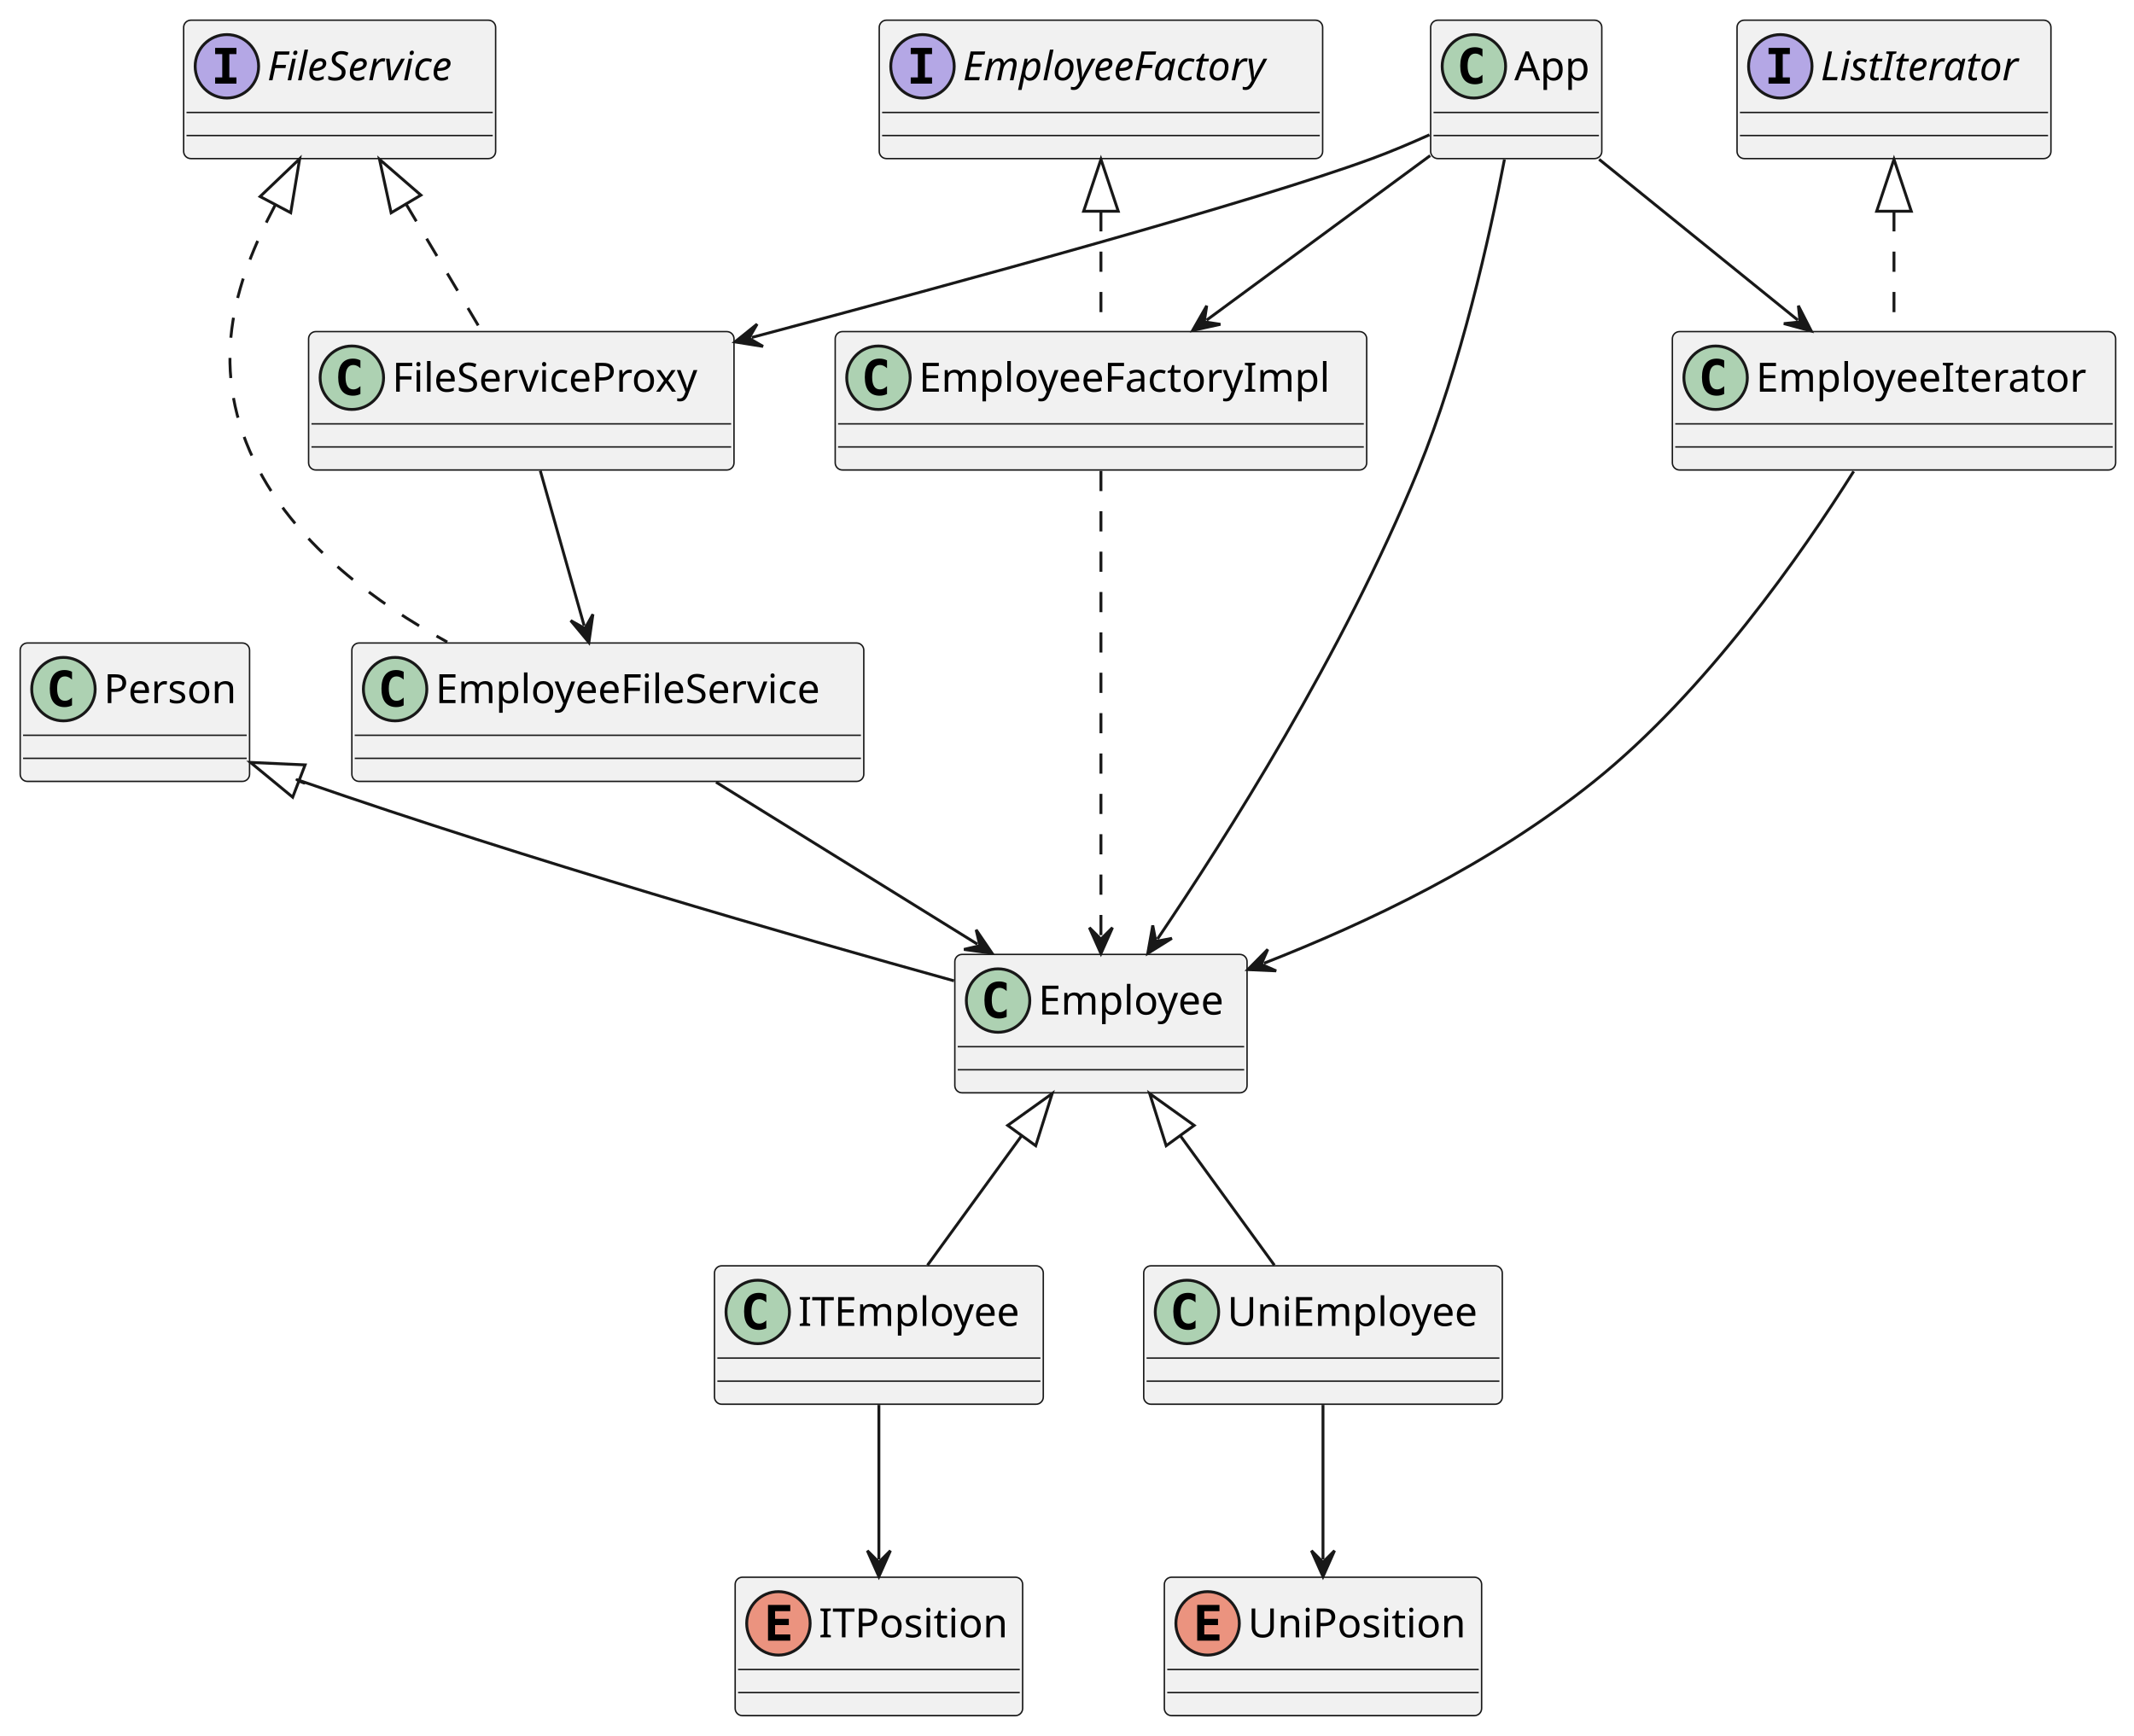
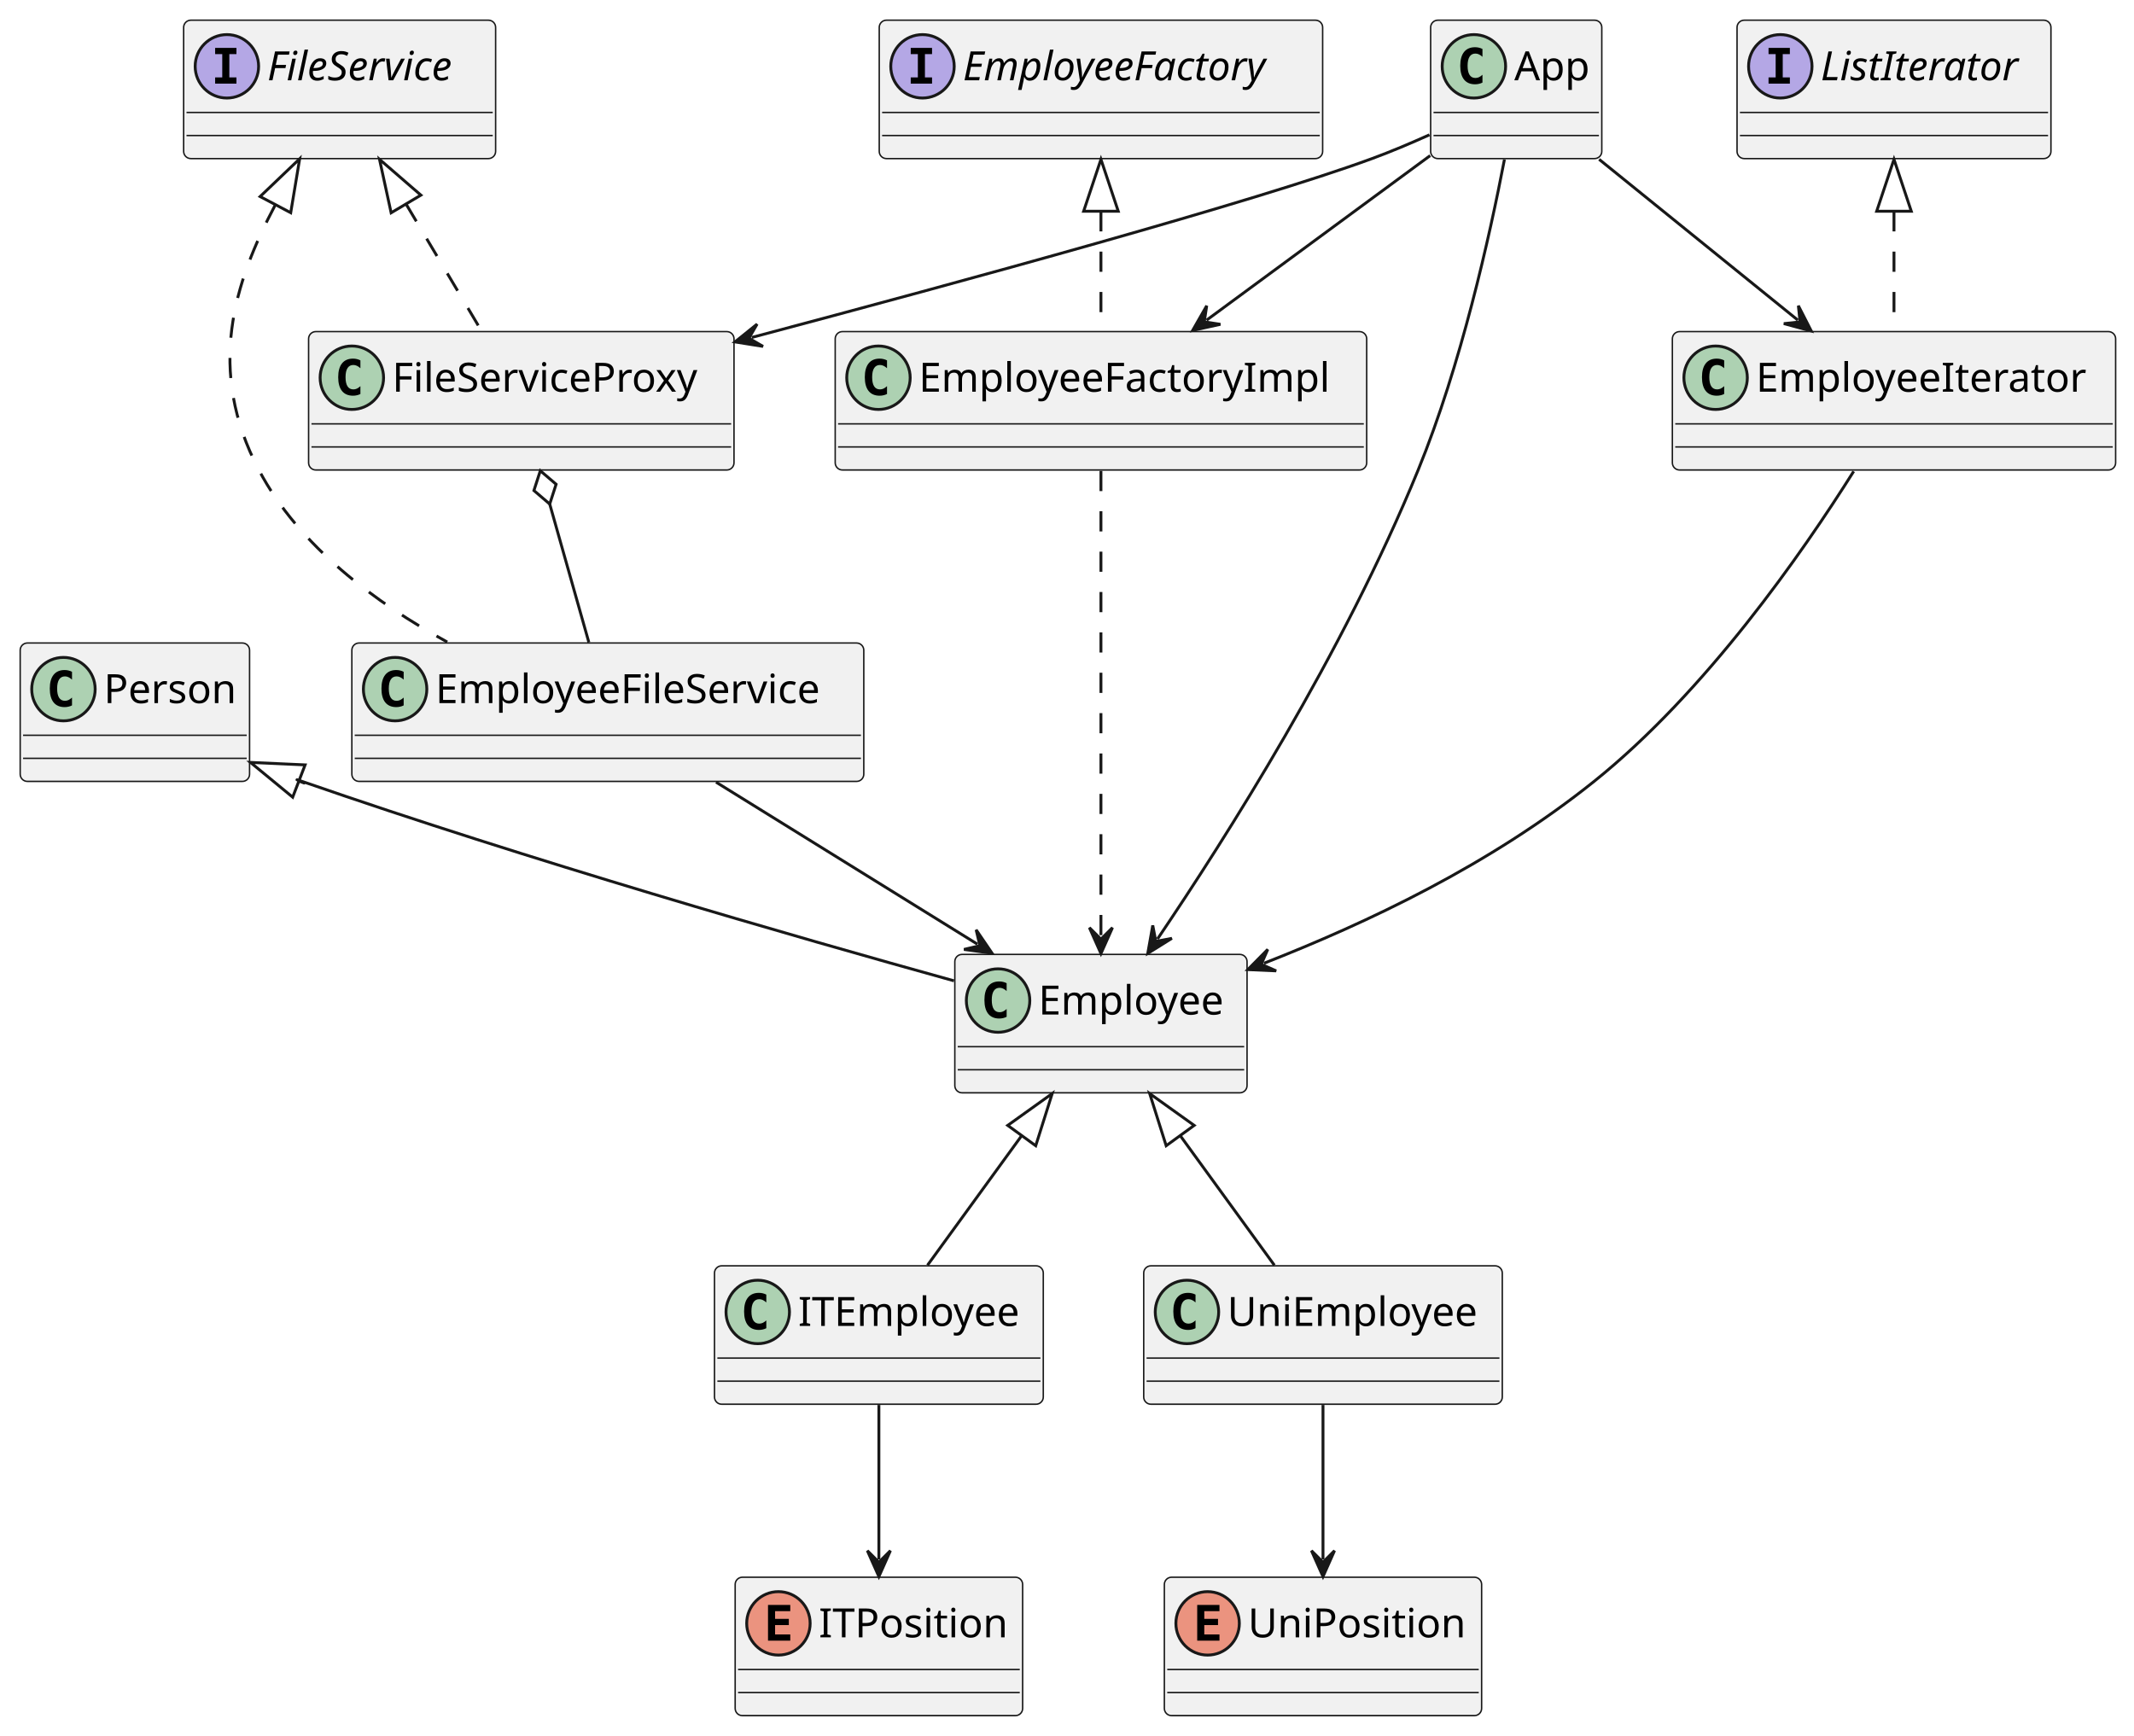
<svg xmlns="http://www.w3.org/2000/svg" contentStyleType="text/css" data-diagram-type="CLASS" height="602px" preserveAspectRatio="none" style="width:740px;height:602px;background:#FFFFFF;" version="1.1" viewBox="0 0 740 602" width="740px" zoomAndPan="magnify">
  <defs />
  <g>
    <g class="entity" data-entity="Person" data-source-line="2" data-uid="ent0002" id="entity_Person">
      <rect fill="#F1F1F1" height="48" rx="2.5" ry="2.5" style="stroke:#181818;stroke-width:0.5;" width="79.544" x="7" y="223" />
      <ellipse cx="22" cy="239" fill="#ADD1B2" rx="11" ry="11" style="stroke:#181818;stroke-width:1;" />
      <path d="M24.969,244.641 Q24.391,244.938 23.75,245.078 Q23.109,245.234 22.406,245.234 Q19.906,245.234 18.578,243.594 Q17.266,241.938 17.266,238.812 Q17.266,235.688 18.578,234.031 Q19.906,232.375 22.406,232.375 Q23.109,232.375 23.75,232.531 Q24.406,232.688 24.969,232.984 L24.969,235.703 Q24.344,235.125 23.75,234.859 Q23.156,234.578 22.531,234.578 Q21.188,234.578 20.5,235.656 Q19.812,236.719 19.812,238.812 Q19.812,240.906 20.5,241.984 Q21.188,243.047 22.531,243.047 Q23.156,243.047 23.75,242.781 Q24.344,242.5 24.969,241.922 L24.969,244.641 Z " fill="#000000" />
      <text fill="#000000" font-family="sans-serif" font-size="14" lengthAdjust="spacing" textLength="47.544" x="36" y="243.847">Person</text>
      <line style="stroke:#181818;stroke-width:0.5;" x1="8" x2="85.544" y1="255" y2="255" />
      <line style="stroke:#181818;stroke-width:0.5;" x1="8" x2="85.544" y1="263" y2="263" />
    </g>
    <g class="entity" data-entity="Employee" data-source-line="3" data-uid="ent0003" id="entity_Employee">
      <rect fill="#F1F1F1" height="48" rx="2.5" ry="2.5" style="stroke:#181818;stroke-width:0.5;" width="101.337" x="331.1" y="331" />
      <ellipse cx="346.1" cy="347" fill="#ADD1B2" rx="11" ry="11" style="stroke:#181818;stroke-width:1;" />
      <path d="M349.069,352.641 Q348.491,352.938 347.85,353.078 Q347.209,353.234 346.506,353.234 Q344.006,353.234 342.678,351.594 Q341.366,349.938 341.366,346.812 Q341.366,343.688 342.678,342.031 Q344.006,340.375 346.506,340.375 Q347.209,340.375 347.85,340.531 Q348.506,340.688 349.069,340.984 L349.069,343.703 Q348.444,343.125 347.85,342.859 Q347.256,342.578 346.631,342.578 Q345.288,342.578 344.6,343.656 Q343.913,344.719 343.913,346.812 Q343.913,348.906 344.6,349.984 Q345.288,351.047 346.631,351.047 Q347.256,351.047 347.85,350.781 Q348.444,350.5 349.069,349.922 L349.069,352.641 Z " fill="#000000" />
      <text fill="#000000" font-family="sans-serif" font-size="14" lengthAdjust="spacing" textLength="69.337" x="360.1" y="351.847">Employee</text>
      <line style="stroke:#181818;stroke-width:0.5;" x1="332.1" x2="431.437" y1="363" y2="363" />
      <line style="stroke:#181818;stroke-width:0.5;" x1="332.1" x2="431.437" y1="371" y2="371" />
    </g>
    <g class="entity" data-entity="ITEmployee" data-source-line="4" data-uid="ent0004" id="entity_ITEmployee">
      <rect fill="#F1F1F1" height="48" rx="2.5" ry="2.5" style="stroke:#181818;stroke-width:0.5;" width="114.018" x="247.76" y="439" />
      <ellipse cx="262.76" cy="455" fill="#ADD1B2" rx="11" ry="11" style="stroke:#181818;stroke-width:1;" />
      <path d="M265.729,460.641 Q265.151,460.938 264.51,461.078 Q263.869,461.234 263.166,461.234 Q260.666,461.234 259.338,459.594 Q258.026,457.938 258.026,454.812 Q258.026,451.688 259.338,450.031 Q260.666,448.375 263.166,448.375 Q263.869,448.375 264.51,448.531 Q265.166,448.688 265.729,448.984 L265.729,451.703 Q265.104,451.125 264.51,450.859 Q263.916,450.578 263.291,450.578 Q261.947,450.578 261.26,451.656 Q260.572,452.719 260.572,454.812 Q260.572,456.906 261.26,457.984 Q261.947,459.047 263.291,459.047 Q263.916,459.047 264.51,458.781 Q265.104,458.5 265.729,457.922 L265.729,460.641 Z " fill="#000000" />
      <text fill="#000000" font-family="sans-serif" font-size="14" lengthAdjust="spacing" textLength="82.018" x="276.76" y="459.847">ITEmployee</text>
      <line style="stroke:#181818;stroke-width:0.5;" x1="248.76" x2="360.778" y1="471" y2="471" />
      <line style="stroke:#181818;stroke-width:0.5;" x1="248.76" x2="360.778" y1="479" y2="479" />
    </g>
    <g class="entity" data-entity="UniEmployee" data-source-line="5" data-uid="ent0005" id="entity_UniEmployee">
      <rect fill="#F1F1F1" height="48" rx="2.5" ry="2.5" style="stroke:#181818;stroke-width:0.5;" width="124.347" x="396.6" y="439" />
      <ellipse cx="411.6" cy="455" fill="#ADD1B2" rx="11" ry="11" style="stroke:#181818;stroke-width:1;" />
      <path d="M414.569,460.641 Q413.991,460.938 413.35,461.078 Q412.709,461.234 412.006,461.234 Q409.506,461.234 408.178,459.594 Q406.866,457.938 406.866,454.812 Q406.866,451.688 408.178,450.031 Q409.506,448.375 412.006,448.375 Q412.709,448.375 413.35,448.531 Q414.006,448.688 414.569,448.984 L414.569,451.703 Q413.944,451.125 413.35,450.859 Q412.756,450.578 412.131,450.578 Q410.788,450.578 410.1,451.656 Q409.413,452.719 409.413,454.812 Q409.413,456.906 410.1,457.984 Q410.788,459.047 412.131,459.047 Q412.756,459.047 413.35,458.781 Q413.944,458.5 414.569,457.922 L414.569,460.641 Z " fill="#000000" />
      <text fill="#000000" font-family="sans-serif" font-size="14" lengthAdjust="spacing" textLength="92.347" x="425.6" y="459.847">UniEmployee</text>
      <line style="stroke:#181818;stroke-width:0.5;" x1="397.6" x2="519.947" y1="471" y2="471" />
      <line style="stroke:#181818;stroke-width:0.5;" x1="397.6" x2="519.947" y1="479" y2="479" />
    </g>
    <g class="entity" data-entity="ITPosition" data-source-line="8" data-uid="ent0006" id="entity_ITPosition">
      <rect fill="#F1F1F1" height="48" rx="2.5" ry="2.5" style="stroke:#181818;stroke-width:0.5;" width="99.689" x="254.93" y="547" />
      <ellipse cx="269.93" cy="563" fill="#EB937F" rx="11" ry="11" style="stroke:#181818;stroke-width:1;" />
      <path d="M274.039,569 L266.321,569 L266.321,556.609 L274.039,556.609 L274.039,558.766 L268.774,558.766 L268.774,561.438 L273.539,561.438 L273.539,563.594 L268.774,563.594 L268.774,566.844 L274.039,566.844 L274.039,569 Z " fill="#000000" />
      <text fill="#000000" font-family="sans-serif" font-size="14" lengthAdjust="spacing" textLength="67.689" x="283.93" y="567.847">ITPosition</text>
      <line style="stroke:#181818;stroke-width:0.5;" x1="255.93" x2="353.62" y1="579" y2="579" />
      <line style="stroke:#181818;stroke-width:0.5;" x1="255.93" x2="353.62" y1="587" y2="587" />
    </g>
    <g class="entity" data-entity="UniPosition" data-source-line="9" data-uid="ent0007" id="entity_UniPosition">
      <rect fill="#F1F1F1" height="48" rx="2.5" ry="2.5" style="stroke:#181818;stroke-width:0.5;" width="110.019" x="403.76" y="547" />
      <ellipse cx="418.76" cy="563" fill="#EB937F" rx="11" ry="11" style="stroke:#181818;stroke-width:1;" />
      <path d="M422.869,569 L415.151,569 L415.151,556.609 L422.869,556.609 L422.869,558.766 L417.604,558.766 L417.604,561.438 L422.369,561.438 L422.369,563.594 L417.604,563.594 L417.604,566.844 L422.869,566.844 L422.869,569 Z " fill="#000000" />
      <text fill="#000000" font-family="sans-serif" font-size="14" lengthAdjust="spacing" textLength="78.019" x="432.76" y="567.847">UniPosition</text>
      <line style="stroke:#181818;stroke-width:0.5;" x1="404.76" x2="512.779" y1="579" y2="579" />
      <line style="stroke:#181818;stroke-width:0.5;" x1="404.76" x2="512.779" y1="587" y2="587" />
    </g>
    <g class="entity" data-entity="EmployeeFactory" data-source-line="12" data-uid="ent0008" id="entity_EmployeeFactory">
      <rect fill="#F1F1F1" height="48" rx="2.5" ry="2.5" style="stroke:#181818;stroke-width:0.5;" width="153.762" x="304.89" y="7" />
      <ellipse cx="319.89" cy="23" fill="#B4A7E5" rx="11" ry="11" style="stroke:#181818;stroke-width:1;" />
      <path d="M315.812,18.766 L315.812,16.609 L323.202,16.609 L323.202,18.766 L320.734,18.766 L320.734,26.844 L323.202,26.844 L323.202,29 L315.812,29 L315.812,26.844 L318.281,26.844 L318.281,18.766 L315.812,18.766 Z " fill="#000000" />
      <text fill="#000000" font-family="sans-serif" font-size="14" font-style="italic" lengthAdjust="spacing" textLength="121.762" x="333.89" y="27.847">EmployeeFactory</text>
      <line style="stroke:#181818;stroke-width:0.5;" x1="305.89" x2="457.652" y1="39" y2="39" />
      <line style="stroke:#181818;stroke-width:0.5;" x1="305.89" x2="457.652" y1="47" y2="47" />
    </g>
    <g class="entity" data-entity="EmployeeFactoryImpl" data-source-line="13" data-uid="ent0009" id="entity_EmployeeFactoryImpl">
      <rect fill="#F1F1F1" height="48" rx="2.5" ry="2.5" style="stroke:#181818;stroke-width:0.5;" width="184.305" x="289.62" y="115" />
      <ellipse cx="304.62" cy="131" fill="#ADD1B2" rx="11" ry="11" style="stroke:#181818;stroke-width:1;" />
      <path d="M307.589,136.641 Q307.011,136.938 306.37,137.078 Q305.729,137.234 305.026,137.234 Q302.526,137.234 301.198,135.594 Q299.886,133.938 299.886,130.812 Q299.886,127.688 301.198,126.031 Q302.526,124.375 305.026,124.375 Q305.729,124.375 306.37,124.531 Q307.026,124.688 307.589,124.984 L307.589,127.703 Q306.964,127.125 306.37,126.859 Q305.776,126.578 305.151,126.578 Q303.808,126.578 303.12,127.656 Q302.433,128.719 302.433,130.812 Q302.433,132.906 303.12,133.984 Q303.808,135.047 305.151,135.047 Q305.776,135.047 306.37,134.781 Q306.964,134.5 307.589,133.922 L307.589,136.641 Z " fill="#000000" />
      <text fill="#000000" font-family="sans-serif" font-size="14" lengthAdjust="spacing" textLength="152.305" x="318.62" y="135.847">EmployeeFactoryImpl</text>
      <line style="stroke:#181818;stroke-width:0.5;" x1="290.62" x2="472.925" y1="147" y2="147" />
      <line style="stroke:#181818;stroke-width:0.5;" x1="290.62" x2="472.925" y1="155" y2="155" />
    </g>
    <g class="entity" data-entity="FileService" data-source-line="15" data-uid="ent0010" id="entity_FileService">
      <rect fill="#F1F1F1" height="48" rx="2.5" ry="2.5" style="stroke:#181818;stroke-width:0.5;" width="108.186" x="63.68" y="7" />
      <ellipse cx="78.68" cy="23" fill="#B4A7E5" rx="11" ry="11" style="stroke:#181818;stroke-width:1;" />
      <path d="M74.602,18.766 L74.602,16.609 L81.993,16.609 L81.993,18.766 L79.524,18.766 L79.524,26.844 L81.993,26.844 L81.993,29 L74.602,29 L74.602,26.844 L77.071,26.844 L77.071,18.766 L74.602,18.766 Z " fill="#000000" />
      <text fill="#000000" font-family="sans-serif" font-size="14" font-style="italic" lengthAdjust="spacing" textLength="76.186" x="92.68" y="27.847">FileService</text>
      <line style="stroke:#181818;stroke-width:0.5;" x1="64.68" x2="170.867" y1="39" y2="39" />
      <line style="stroke:#181818;stroke-width:0.5;" x1="64.68" x2="170.867" y1="47" y2="47" />
    </g>
    <g class="entity" data-entity="EmployeeFileService" data-source-line="16" data-uid="ent0011" id="entity_EmployeeFileService">
      <rect fill="#F1F1F1" height="48" rx="2.5" ry="2.5" style="stroke:#181818;stroke-width:0.5;" width="177.523" x="122.01" y="223" />
      <ellipse cx="137.01" cy="239" fill="#ADD1B2" rx="11" ry="11" style="stroke:#181818;stroke-width:1;" />
      <path d="M139.979,244.641 Q139.401,244.938 138.76,245.078 Q138.119,245.234 137.416,245.234 Q134.916,245.234 133.588,243.594 Q132.276,241.938 132.276,238.812 Q132.276,235.688 133.588,234.031 Q134.916,232.375 137.416,232.375 Q138.119,232.375 138.76,232.531 Q139.416,232.688 139.979,232.984 L139.979,235.703 Q139.354,235.125 138.76,234.859 Q138.166,234.578 137.541,234.578 Q136.197,234.578 135.51,235.656 Q134.822,236.719 134.822,238.812 Q134.822,240.906 135.51,241.984 Q136.197,243.047 137.541,243.047 Q138.166,243.047 138.76,242.781 Q139.354,242.5 139.979,241.922 L139.979,244.641 Z " fill="#000000" />
      <text fill="#000000" font-family="sans-serif" font-size="14" lengthAdjust="spacing" textLength="145.523" x="151.01" y="243.847">EmployeeFileService</text>
      <line style="stroke:#181818;stroke-width:0.5;" x1="123.01" x2="298.533" y1="255" y2="255" />
      <line style="stroke:#181818;stroke-width:0.5;" x1="123.01" x2="298.533" y1="263" y2="263" />
    </g>
    <g class="entity" data-entity="FileServiceProxy" data-source-line="17" data-uid="ent0012" id="entity_FileServiceProxy">
      <rect fill="#F1F1F1" height="48" rx="2.5" ry="2.5" style="stroke:#181818;stroke-width:0.5;" width="147.52" x="107.01" y="115" />
      <ellipse cx="122.01" cy="131" fill="#ADD1B2" rx="11" ry="11" style="stroke:#181818;stroke-width:1;" />
      <path d="M124.979,136.641 Q124.401,136.938 123.76,137.078 Q123.119,137.234 122.416,137.234 Q119.916,137.234 118.588,135.594 Q117.276,133.938 117.276,130.812 Q117.276,127.688 118.588,126.031 Q119.916,124.375 122.416,124.375 Q123.119,124.375 123.76,124.531 Q124.416,124.688 124.979,124.984 L124.979,127.703 Q124.354,127.125 123.76,126.859 Q123.166,126.578 122.541,126.578 Q121.198,126.578 120.51,127.656 Q119.823,128.719 119.823,130.812 Q119.823,132.906 120.51,133.984 Q121.198,135.047 122.541,135.047 Q123.166,135.047 123.76,134.781 Q124.354,134.5 124.979,133.922 L124.979,136.641 Z " fill="#000000" />
      <text fill="#000000" font-family="sans-serif" font-size="14" lengthAdjust="spacing" textLength="115.52" x="136.01" y="135.847">FileServiceProxy</text>
      <line style="stroke:#181818;stroke-width:0.5;" x1="108.01" x2="253.53" y1="147" y2="147" />
      <line style="stroke:#181818;stroke-width:0.5;" x1="108.01" x2="253.53" y1="155" y2="155" />
    </g>
    <g class="entity" data-entity="ListIterator" data-source-line="19" data-uid="ent0013" id="entity_ListIterator">
      <rect fill="#F1F1F1" height="48" rx="2.5" ry="2.5" style="stroke:#181818;stroke-width:0.5;" width="108.85" x="602.35" y="7" />
      <ellipse cx="617.35" cy="23" fill="#B4A7E5" rx="11" ry="11" style="stroke:#181818;stroke-width:1;" />
      <path d="M613.272,18.766 L613.272,16.609 L620.663,16.609 L620.663,18.766 L618.194,18.766 L618.194,26.844 L620.663,26.844 L620.663,29 L613.272,29 L613.272,26.844 L615.741,26.844 L615.741,18.766 L613.272,18.766 Z " fill="#000000" />
      <text fill="#000000" font-family="sans-serif" font-size="14" font-style="italic" lengthAdjust="spacing" textLength="76.85" x="631.35" y="27.847">ListIterator</text>
      <line style="stroke:#181818;stroke-width:0.5;" x1="603.35" x2="710.2" y1="39" y2="39" />
      <line style="stroke:#181818;stroke-width:0.5;" x1="603.35" x2="710.2" y1="47" y2="47" />
    </g>
    <g class="entity" data-entity="EmployeeIterator" data-source-line="20" data-uid="ent0014" id="entity_EmployeeIterator">
      <rect fill="#F1F1F1" height="48" rx="2.5" ry="2.5" style="stroke:#181818;stroke-width:0.5;" width="153.714" x="579.92" y="115" />
      <ellipse cx="594.92" cy="131" fill="#ADD1B2" rx="11" ry="11" style="stroke:#181818;stroke-width:1;" />
      <path d="M597.889,136.641 Q597.311,136.938 596.67,137.078 Q596.029,137.234 595.326,137.234 Q592.826,137.234 591.498,135.594 Q590.186,133.938 590.186,130.812 Q590.186,127.688 591.498,126.031 Q592.826,124.375 595.326,124.375 Q596.029,124.375 596.67,124.531 Q597.326,124.688 597.889,124.984 L597.889,127.703 Q597.264,127.125 596.67,126.859 Q596.076,126.578 595.451,126.578 Q594.107,126.578 593.42,127.656 Q592.732,128.719 592.732,130.812 Q592.732,132.906 593.42,133.984 Q594.107,135.047 595.451,135.047 Q596.076,135.047 596.67,134.781 Q597.264,134.5 597.889,133.922 L597.889,136.641 Z " fill="#000000" />
      <text fill="#000000" font-family="sans-serif" font-size="14" lengthAdjust="spacing" textLength="121.714" x="608.92" y="135.847">EmployeeIterator</text>
      <line style="stroke:#181818;stroke-width:0.5;" x1="580.92" x2="732.634" y1="147" y2="147" />
      <line style="stroke:#181818;stroke-width:0.5;" x1="580.92" x2="732.634" y1="155" y2="155" />
    </g>
    <g class="entity" data-entity="App" data-source-line="23" data-uid="ent0015" id="entity_App">
      <rect fill="#F1F1F1" height="48" rx="2.5" ry="2.5" style="stroke:#181818;stroke-width:0.5;" width="59.351" x="496.1" y="7" />
      <ellipse cx="511.1" cy="23" fill="#ADD1B2" rx="11" ry="11" style="stroke:#181818;stroke-width:1;" />
      <path d="M514.069,28.641 Q513.491,28.938 512.85,29.078 Q512.209,29.234 511.506,29.234 Q509.006,29.234 507.678,27.594 Q506.366,25.938 506.366,22.812 Q506.366,19.688 507.678,18.031 Q509.006,16.375 511.506,16.375 Q512.209,16.375 512.85,16.531 Q513.506,16.688 514.069,16.984 L514.069,19.703 Q513.444,19.125 512.85,18.859 Q512.256,18.578 511.631,18.578 Q510.288,18.578 509.6,19.656 Q508.913,20.719 508.913,22.812 Q508.913,24.906 509.6,25.984 Q510.288,27.047 511.631,27.047 Q512.256,27.047 512.85,26.781 Q513.444,26.5 514.069,25.922 L514.069,28.641 Z " fill="#000000" />
      <text fill="#000000" font-family="sans-serif" font-size="14" lengthAdjust="spacing" textLength="27.351" x="525.1" y="27.847">App</text>
      <line style="stroke:#181818;stroke-width:0.5;" x1="497.1" x2="554.451" y1="39" y2="39" />
      <line style="stroke:#181818;stroke-width:0.5;" x1="497.1" x2="554.451" y1="47" y2="47" />
    </g>
    <g class="link" data-entity-1="Person" data-entity-2="Employee" data-source-line="26" data-uid="lnk16" id="link_Person_Employee">
      <path codeLine="26" d="M103.65,270.872 C109.63,273.172 98.94,268.97 104.77,271 C182.78,298.1 274.91,324.64 330.81,340.16" fill="none" id="Person-backto-Employee" style="stroke:#181818;stroke-width:1;" />
      <polygon fill="none" points="86.85,264.41,101.496,276.472,105.804,265.272,86.85,264.41" style="stroke:#181818;stroke-width:1;" />
    </g>
    <g class="link" data-entity-1="Employee" data-entity-2="ITEmployee" data-source-line="27" data-uid="lnk17" id="link_Employee_ITEmployee">
      <path codeLine="27" d="M354.298,393.828 C341.468,411.508 334.46,421.13 321.63,438.79" fill="none" id="Employee-backto-ITEmployee" style="stroke:#181818;stroke-width:1;" />
      <polygon fill="none" points="364.87,379.26,349.442,390.304,359.154,397.352,364.87,379.26" style="stroke:#181818;stroke-width:1;" />
    </g>
    <g class="link" data-entity-1="Employee" data-entity-2="UniEmployee" data-source-line="28" data-uid="lnk18" id="link_Employee_UniEmployee">
      <path codeLine="28" d="M409.247,393.824 C422.087,411.504 429.08,421.13 441.91,438.79" fill="none" id="Employee-backto-UniEmployee" style="stroke:#181818;stroke-width:1;" />
      <polygon fill="none" points="398.67,379.26,404.392,397.35,414.102,390.299,398.67,379.26" style="stroke:#181818;stroke-width:1;" />
    </g>
    <g class="link" data-entity-1="ITEmployee" data-entity-2="ITPosition" data-source-line="30" data-uid="lnk19" id="link_ITEmployee_ITPosition">
      <path codeLine="30" d="M304.77,487.26 C304.77,504.94 304.77,523.13 304.77,540.79" fill="none" id="ITEmployee-to-ITPosition" style="stroke:#181818;stroke-width:1;" />
      <polygon fill="#181818" points="304.77,546.79,308.77,537.79,304.77,541.79,300.77,537.79,304.77,546.79" style="stroke:#181818;stroke-width:1;" />
    </g>
    <g class="link" data-entity-1="UniEmployee" data-entity-2="UniPosition" data-source-line="31" data-uid="lnk20" id="link_UniEmployee_UniPosition">
      <path codeLine="31" d="M458.77,487.26 C458.77,504.94 458.77,523.13 458.77,540.79" fill="none" id="UniEmployee-to-UniPosition" style="stroke:#181818;stroke-width:1;" />
      <polygon fill="#181818" points="458.77,546.79,462.77,537.79,458.77,541.79,454.77,537.79,458.77,546.79" style="stroke:#181818;stroke-width:1;" />
    </g>
    <g class="link" data-entity-1="EmployeeFactory" data-entity-2="EmployeeFactoryImpl" data-source-line="33" data-uid="lnk21" id="link_EmployeeFactory_EmployeeFactoryImpl">
      <path codeLine="33" d="M381.77,73.26 C381.77,90.94 381.77,97.13 381.77,114.79" fill="none" id="EmployeeFactory-backto-EmployeeFactoryImpl" style="stroke:#181818;stroke-width:1;stroke-dasharray:7,7;" />
      <polygon fill="none" points="381.77,55.26,375.77,73.26,387.77,73.26,381.77,55.26" style="stroke:#181818;stroke-width:1;" />
    </g>
    <g class="link" data-entity-1="EmployeeFactoryImpl" data-entity-2="Employee" data-source-line="34" data-uid="lnk22" id="link_EmployeeFactoryImpl_Employee">
      <path codeLine="34" d="M381.77,163.31 C381.77,204.47 381.77,283.58 381.77,324.72" fill="none" id="EmployeeFactoryImpl-to-Employee" style="stroke:#181818;stroke-width:1;stroke-dasharray:7,7;" />
      <polygon fill="#181818" points="381.77,330.72,385.77,321.72,381.77,325.72,377.77,321.72,381.77,330.72" style="stroke:#181818;stroke-width:1;" />
    </g>
    <g class="link" data-entity-1="FileService" data-entity-2="EmployeeFileService" data-source-line="36" data-uid="lnk23" id="link_FileService_EmployeeFileService">
      <path codeLine="36" d="M95.505,70.972 C81.115,98.182 71.46,128.22 89.77,163 C103.72,189.48 130.36,209.14 155.09,222.66" fill="none" id="FileService-backto-EmployeeFileService" style="stroke:#181818;stroke-width:1;stroke-dasharray:7,7;" />
      <polygon fill="none" points="103.92,55.06,90.201,68.167,100.809,73.777,103.92,55.06" style="stroke:#181818;stroke-width:1;" />
    </g>
    <g class="link" data-entity-1="FileService" data-entity-2="FileServiceProxy" data-source-line="37" data-uid="lnk24" id="link_FileService_FileServiceProxy">
      <path codeLine="37" d="M140.791,70.736 C151.291,88.416 156.48,97.13 166.98,114.79" fill="none" id="FileService-backto-FileServiceProxy" style="stroke:#181818;stroke-width:1;stroke-dasharray:7,7;" />
      <polygon fill="none" points="131.6,55.26,135.632,73.8,145.95,67.673,131.6,55.26" style="stroke:#181818;stroke-width:1;" />
    </g>
    <g class="link" data-entity-1="FileServiceProxy" data-entity-2="EmployeeFileService" data-source-line="38" data-uid="lnk25" id="link_FileServiceProxy_EmployeeFileService">
-       <path codeLine="38" d="M187.36,163.26 C192.36,180.94 197.578,199.356 202.569,217.016" fill="none" id="FileServiceProxy-to-EmployeeFileService" style="stroke:#181818;stroke-width:1;" />
-       <polygon fill="#181818" points="204.2,222.79,205.602,213.042,202.84,217.978,197.904,215.217,204.2,222.79" style="stroke:#181818;stroke-width:1;" />
+       <path codeLine="38" d="M190.626,174.807 C195.626,192.487 199.21,205.13 204.2,222.79" fill="none" id="FileServiceProxy-backto-EmployeeFileService" style="stroke:#181818;stroke-width:1;" />
+       <polygon fill="none" points="187.36,163.26,185.144,170.122,190.626,174.807,192.842,167.945,187.36,163.26" style="stroke:#181818;stroke-width:1;" />
    </g>
    <g class="link" data-entity-1="EmployeeFileService" data-entity-2="Employee" data-source-line="39" data-uid="lnk26" id="link_EmployeeFileService_Employee">
      <path codeLine="39" d="M248.3,271.26 C276.71,288.87 310.47,309.81 338.94,327.45" fill="none" id="EmployeeFileService-to-Employee" style="stroke:#181818;stroke-width:1;" />
      <polygon fill="#181818" points="344.04,330.61,338.496,322.469,339.79,327.976,334.283,329.27,344.04,330.61" style="stroke:#181818;stroke-width:1;" />
    </g>
    <g class="link" data-entity-1="ListIterator" data-entity-2="EmployeeIterator" data-source-line="41" data-uid="lnk27" id="link_ListIterator_EmployeeIterator">
      <path codeLine="41" d="M656.77,73.26 C656.77,90.94 656.77,97.13 656.77,114.79" fill="none" id="ListIterator-backto-EmployeeIterator" style="stroke:#181818;stroke-width:1;stroke-dasharray:7,7;" />
      <polygon fill="none" points="656.77,55.26,650.77,73.26,662.77,73.26,656.77,55.26" style="stroke:#181818;stroke-width:1;" />
    </g>
    <g class="link" data-entity-1="EmployeeIterator" data-entity-2="Employee" data-source-line="42" data-uid="lnk28" id="link_EmployeeIterator_Employee">
      <path codeLine="42" d="M642.8,163.46 C624.9,191.92 591.51,239.94 552.77,271 C516.6,300 474.205,319.978 438.285,334.078" fill="none" id="EmployeeIterator-to-Employee" style="stroke:#181818;stroke-width:1;" />
      <polygon fill="#181818" points="432.7,336.27,442.539,336.705,437.354,334.443,439.616,329.258,432.7,336.27" style="stroke:#181818;stroke-width:1;" />
    </g>
    <g class="link" data-entity-1="App" data-entity-2="EmployeeFactoryImpl" data-source-line="44" data-uid="lnk29" id="link_App_EmployeeFactoryImpl">
      <path codeLine="44" d="M495.94,53.96 C471.88,71.67 442.962,92.953 418.402,111.033" fill="none" id="App-to-EmployeeFactoryImpl" style="stroke:#181818;stroke-width:1;" />
      <polygon fill="#181818" points="413.57,114.59,423.189,112.476,417.597,111.626,418.447,106.033,413.57,114.59" style="stroke:#181818;stroke-width:1;" />
    </g>
    <g class="link" data-entity-1="App" data-entity-2="FileServiceProxy" data-source-line="45" data-uid="lnk30" id="link_App_FileServiceProxy">
      <path codeLine="45" d="M495.68,46.76 C489.2,49.68 482.32,52.59 475.77,55 C435.39,69.86 334.069,97.539 260.669,117.039" fill="none" id="App-to-FileServiceProxy" style="stroke:#181818;stroke-width:1;" />
      <polygon fill="#181818" points="254.87,118.58,264.595,120.135,259.702,117.296,262.541,112.403,254.87,118.58" style="stroke:#181818;stroke-width:1;" />
    </g>
    <g class="link" data-entity-1="App" data-entity-2="EmployeeIterator" data-source-line="46" data-uid="lnk31" id="link_App_EmployeeIterator">
      <path codeLine="46" d="M554.52,55.26 C576.36,72.94 601.606,93.355 623.426,111.015" fill="none" id="App-to-EmployeeIterator" style="stroke:#181818;stroke-width:1;" />
      <polygon fill="#181818" points="628.09,114.79,623.611,106.019,624.203,111.644,618.578,112.237,628.09,114.79" style="stroke:#181818;stroke-width:1;" />
    </g>
    <g class="link" data-entity-1="App" data-entity-2="Employee" data-source-line="47" data-uid="lnk32" id="link_App_Employee">
      <path codeLine="47" d="M521.69,55.32 C516.57,82 506.63,126.68 491.77,163 C465.63,226.93 425.021,290.689 401.371,325.669" fill="none" id="App-to-Employee" style="stroke:#181818;stroke-width:1;" />
      <polygon fill="#181818" points="398.01,330.64,406.365,325.425,400.81,326.498,399.737,320.944,398.01,330.64" style="stroke:#181818;stroke-width:1;" />
    </g>
  </g>
</svg>
